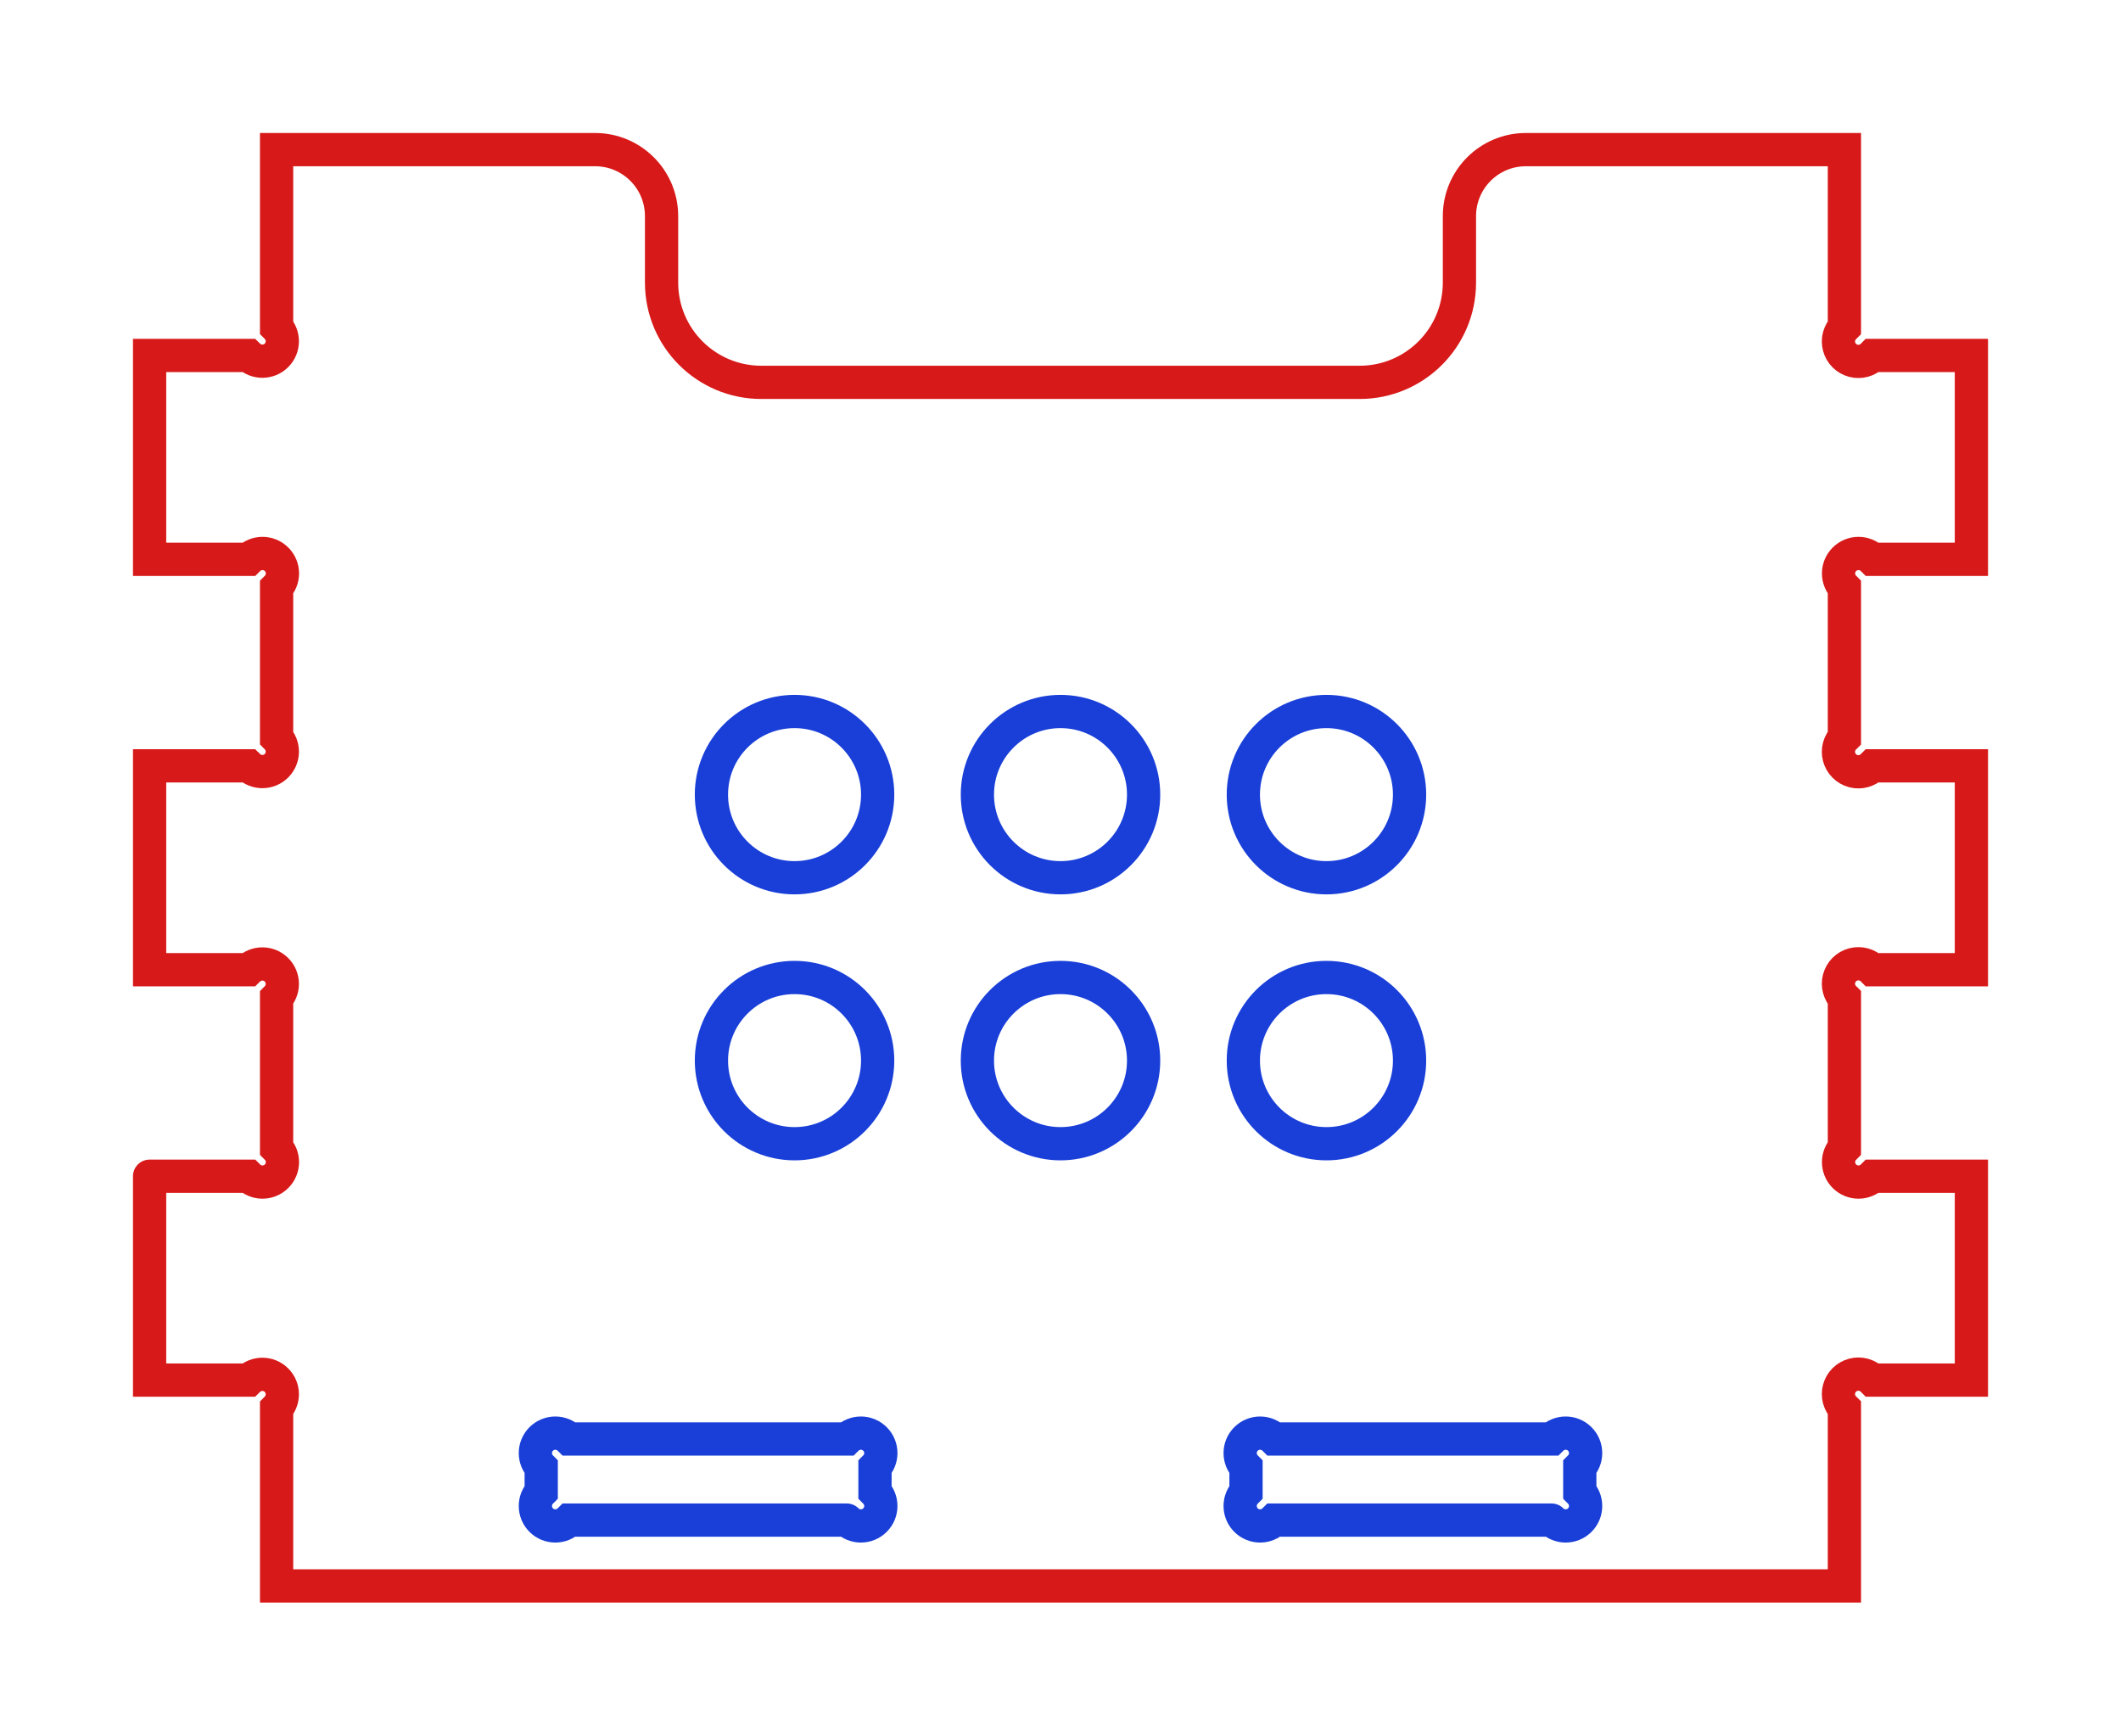
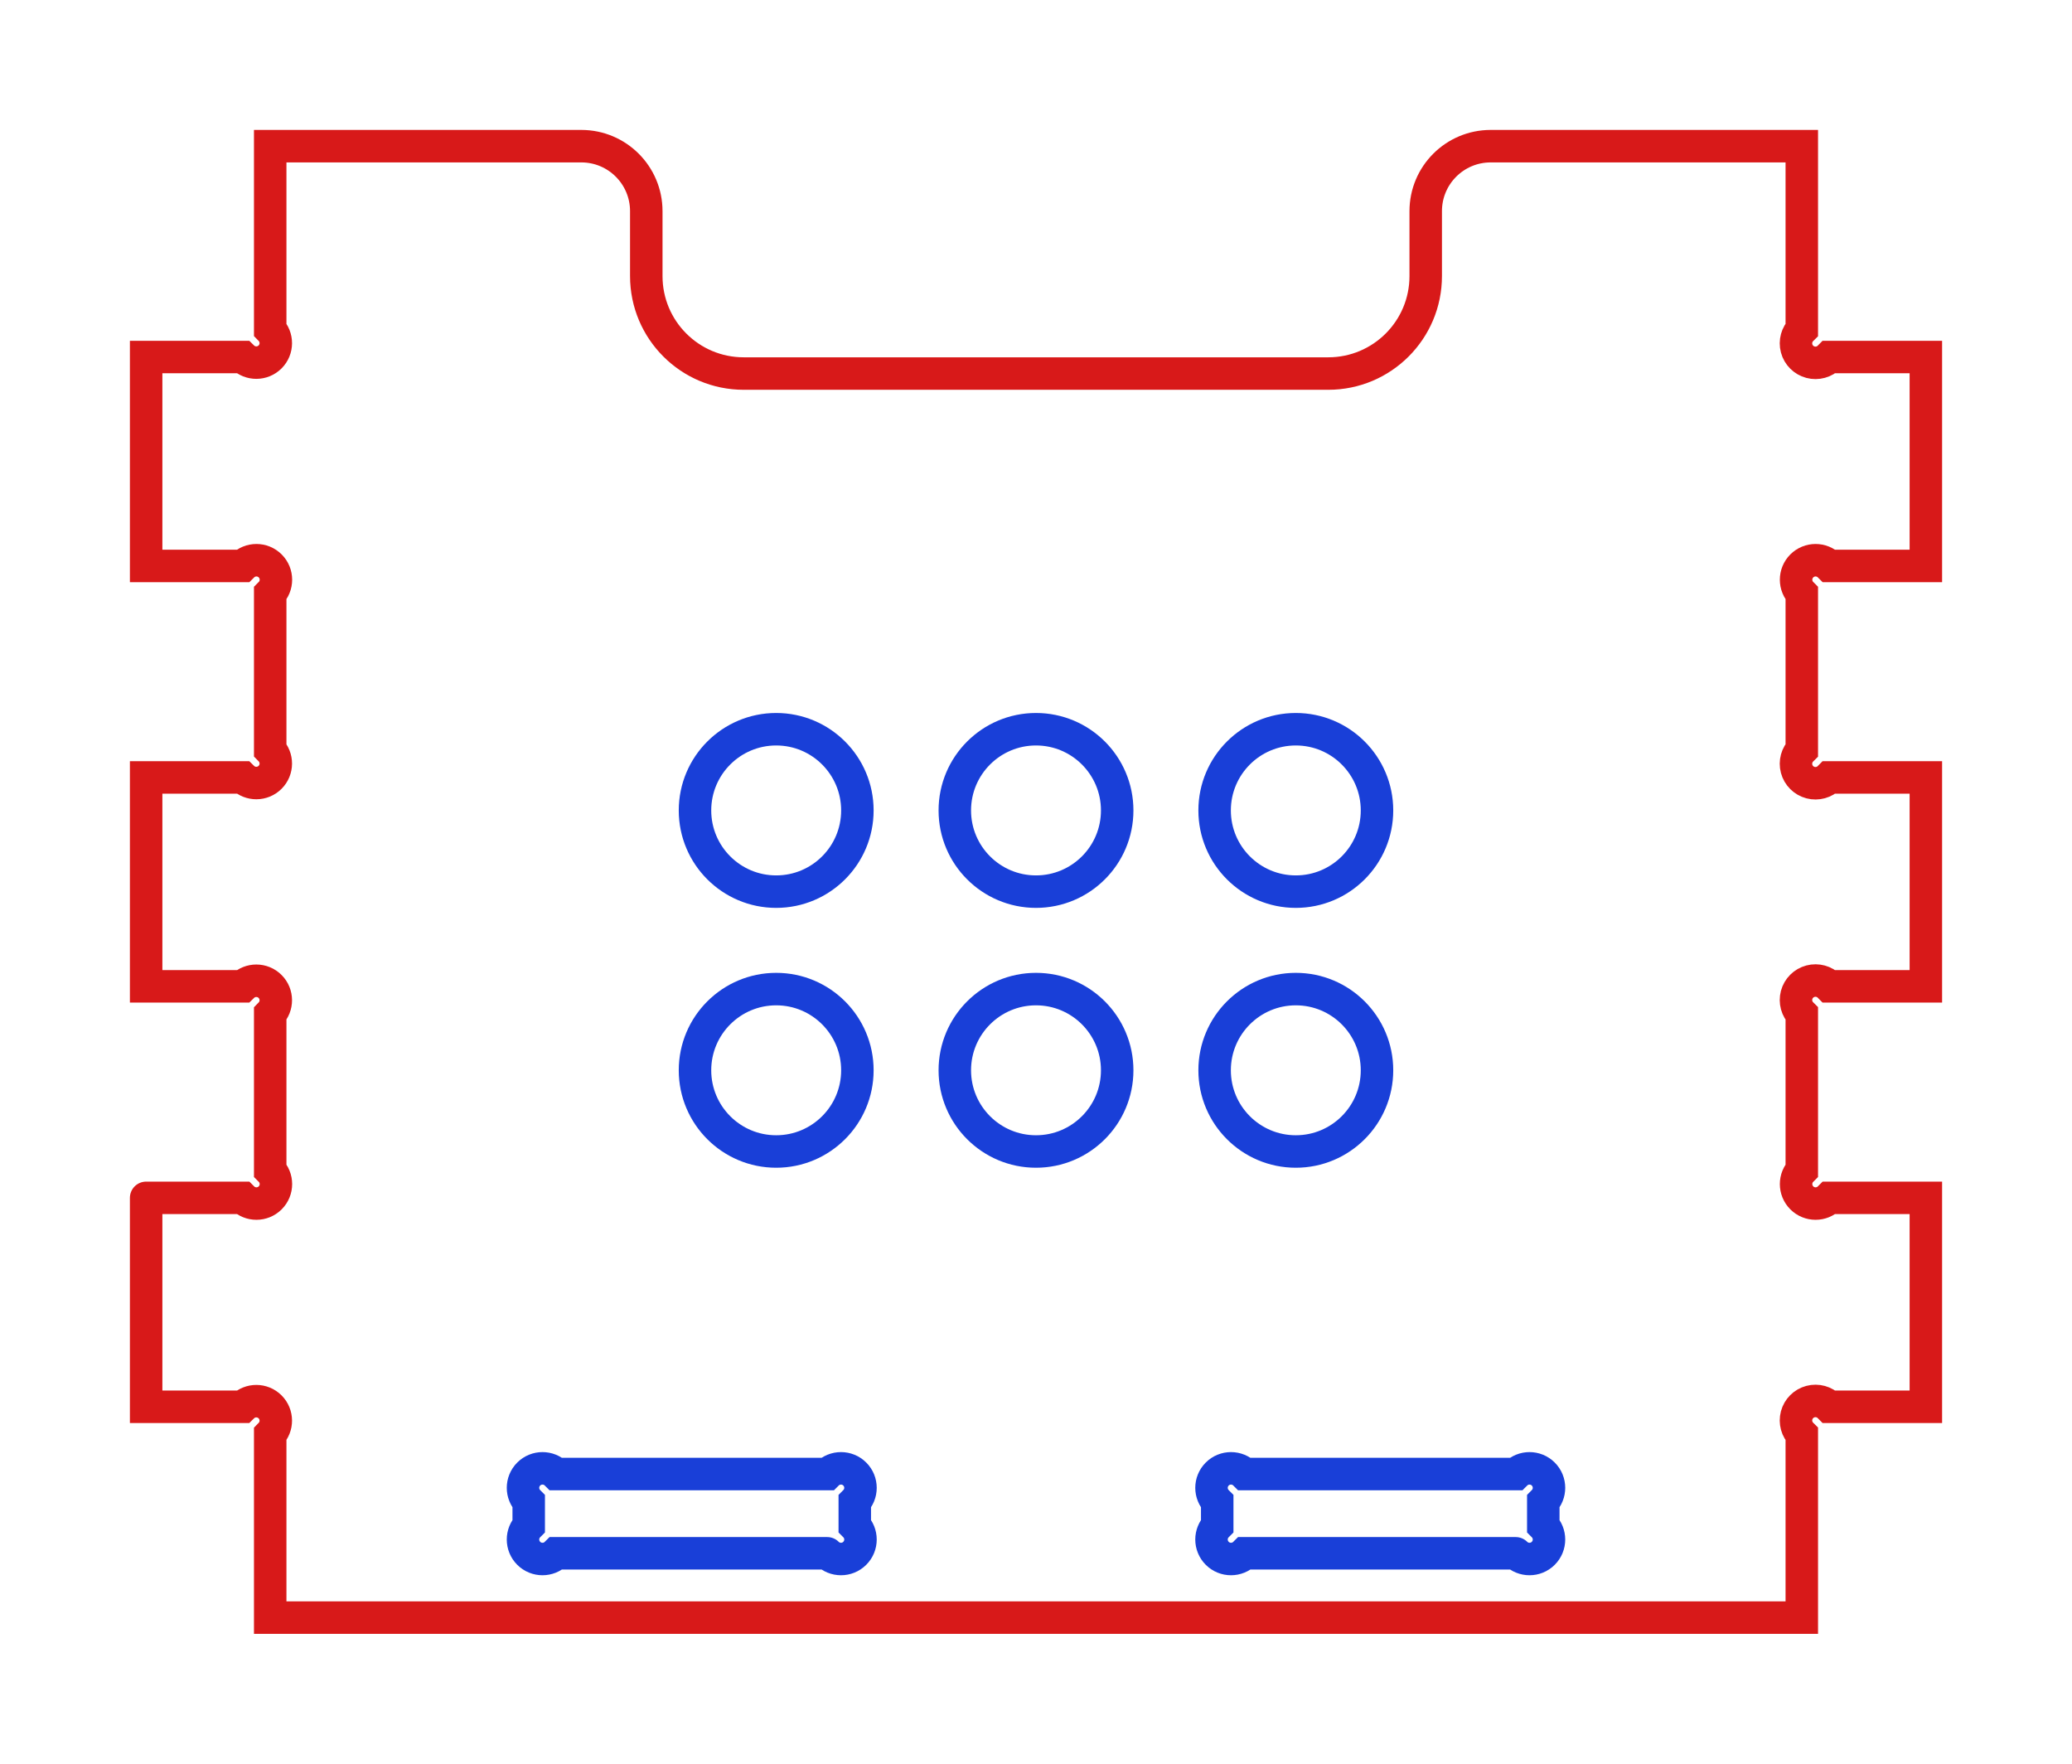
- <svg xmlns="http://www.w3.org/2000/svg" width="319.0mm" height="261.0mm" viewBox="-22.5 -238.5 319.0 261.0" version="1.1">
+ <svg xmlns="http://www.w3.org/2000/svg" width="319.0mm" height="271.5mm" viewBox="-22.5 -249.0 319.0 271.5" version="1.1">
  <g transform="scale(1,-1)" stroke-linecap="round">
    <g fill="none" stroke="rgb(216,25,25)" stroke-width="5.0" id="AUSSENKONTUR">
-       <path d="M 0.0,61.614 L 0.0,30.957 L 14.857,30.957 A 3,3 135 0,0 19.1,26.715 L 19.1,0.0 L 254.9,0.0 L 254.9,26.715 A 3,3 -135 1,0 259.143,30.957 L 274.0,30.957 L 274.0,61.614 L 259.143,61.614 A 3.0,3.0 -45 1,0 254.9,65.857 L 254.9,88.429 A 3,3 -135 1,0 259.143,92.671 L 274.0,92.671 L 274.0,123.329 L 259.143,123.329 A 3,3 -45 1,0 254.9,127.571 L 254.9,150.143 A 3.0,3.0 -135 1,0 259.143,154.386 L 274.0,154.386 L 274.0,185.043 L 259.143,185.043 A 3,3 -45 1,0 254.9,189.285 L 254.9,216.0 L 207.0,216.0 A 10.0,10.0 0.0 0,1 197.0,206.0 L 197.0,196.0 A 15.0,15.0 180.0 0,0 182.0,181.0 L 92.0,181.0 A 15.0,15.0 180.0 0,0 77.0,196.0 L 77.0,206.0 A 10.0,10.0 0.0 0,1 67.0,216.0 L 19.1,216.0 L 19.1,189.285 A 3,3 45 0,0 14.857,185.043 L 0.0,185.043 L 0.0,154.386 L 14.857,154.386 A 3.0,3.0 135 0,0 19.1,150.143 L 19.1,127.571 A 3,3 45 0,0 14.857,123.329 L 0.0,123.329 L 0.0,92.671 L 14.857,92.671 A 3,3 135.0 0,0 19.1,88.429 L 19.1,65.857 A 3.0,3.0 45 0,0 14.857,61.614 L 0.0,61.614" />
+       <path d="M 0.0,64.614 L 0.0,32.457 L 14.857,32.457 A 3,3 135 0,0 19.1,28.215 L 19.1,0.0 L 254.9,0.0 L 254.9,28.215 A 3,3 -135 1,0 259.143,32.457 L 274.0,32.457 L 274.0,64.614 L 259.143,64.614 A 3.0,3.0 -45 1,0 254.9,68.857 L 254.9,92.929 A 3,3 -135 1,0 259.143,97.171 L 274.0,97.171 L 274.0,129.329 L 259.143,129.329 A 3,3 -45 1,0 254.9,133.571 L 254.9,157.643 A 3.0,3.0 -135 1,0 259.143,161.886 L 274.0,161.886 L 274.0,194.043 L 259.143,194.043 A 3,3 -45 1,0 254.9,198.285 L 254.9,226.5 L 207.0,226.5 A 10.0,10.0 0.0 0,1 197.0,216.5 L 197.0,206.5 A 15.0,15.0 180.0 0,0 182.0,191.5 L 92.0,191.5 A 15.0,15.0 180.0 0,0 77.0,206.5 L 77.0,216.5 A 10.0,10.0 0.0 0,1 67.0,226.5 L 19.1,226.5 L 19.1,198.285 A 3,3 45 0,0 14.857,194.043 L 0.0,194.043 L 0.0,161.886 L 14.857,161.886 A 3.0,3.0 135 0,0 19.1,157.643 L 19.1,133.571 A 3,3 45 0,0 14.857,129.329 L 0.0,129.329 L 0.0,97.171 L 14.857,97.171 A 3,3 135.0 0,0 19.1,92.929 L 19.1,68.857 A 3.0,3.0 45 0,0 14.857,64.614 L 0.0,64.614" />
    </g>
    <g fill="none" stroke="rgb(25,63,216)" stroke-width="5.0" id="INNENKONTUR">
      <path d="M 104.857,9.9 L 63.143,9.9 A 3,3 -45 1,0 58.9,14.143 L 58.9,17.857 A 3,3 -135 1,0 63.143,22.1 L 104.857,22.1 A 3,3 135 0,0 109.1,17.857 L 109.1,14.143 A 3,3 45 0,0 104.857,9.9" />
      <path d="M 210.857,9.9 L 169.143,9.9 A 3,3 -45 1,0 164.9,14.143 L 164.9,17.857 A 3,3 -135 1,0 169.143,22.1 L 210.857,22.1 A 3,3 135 0,0 215.1,17.857 L 215.1,14.143 A 3,3 45 0,0 210.857,9.9" />
-       <circle cx="97.0" cy="79.0" r="12.5" />
-       <circle cx="137.0" cy="79.0" r="12.5" />
-       <circle cx="97.0" cy="119.0" r="12.5" />
-       <circle cx="137.0" cy="119.0" r="12.5" />
-       <circle cx="177.0" cy="79.0" r="12.5" />
-       <circle cx="177.0" cy="119.0" r="12.5" />
+       <circle cx="97.0" cy="84.25" r="12.5" />
+       <circle cx="137.0" cy="84.25" r="12.5" />
+       <circle cx="97.0" cy="124.25" r="12.5" />
+       <circle cx="137.0" cy="124.25" r="12.5" />
+       <circle cx="177.0" cy="84.25" r="12.5" />
+       <circle cx="177.0" cy="124.25" r="12.5" />
    </g>
  </g>
</svg>
